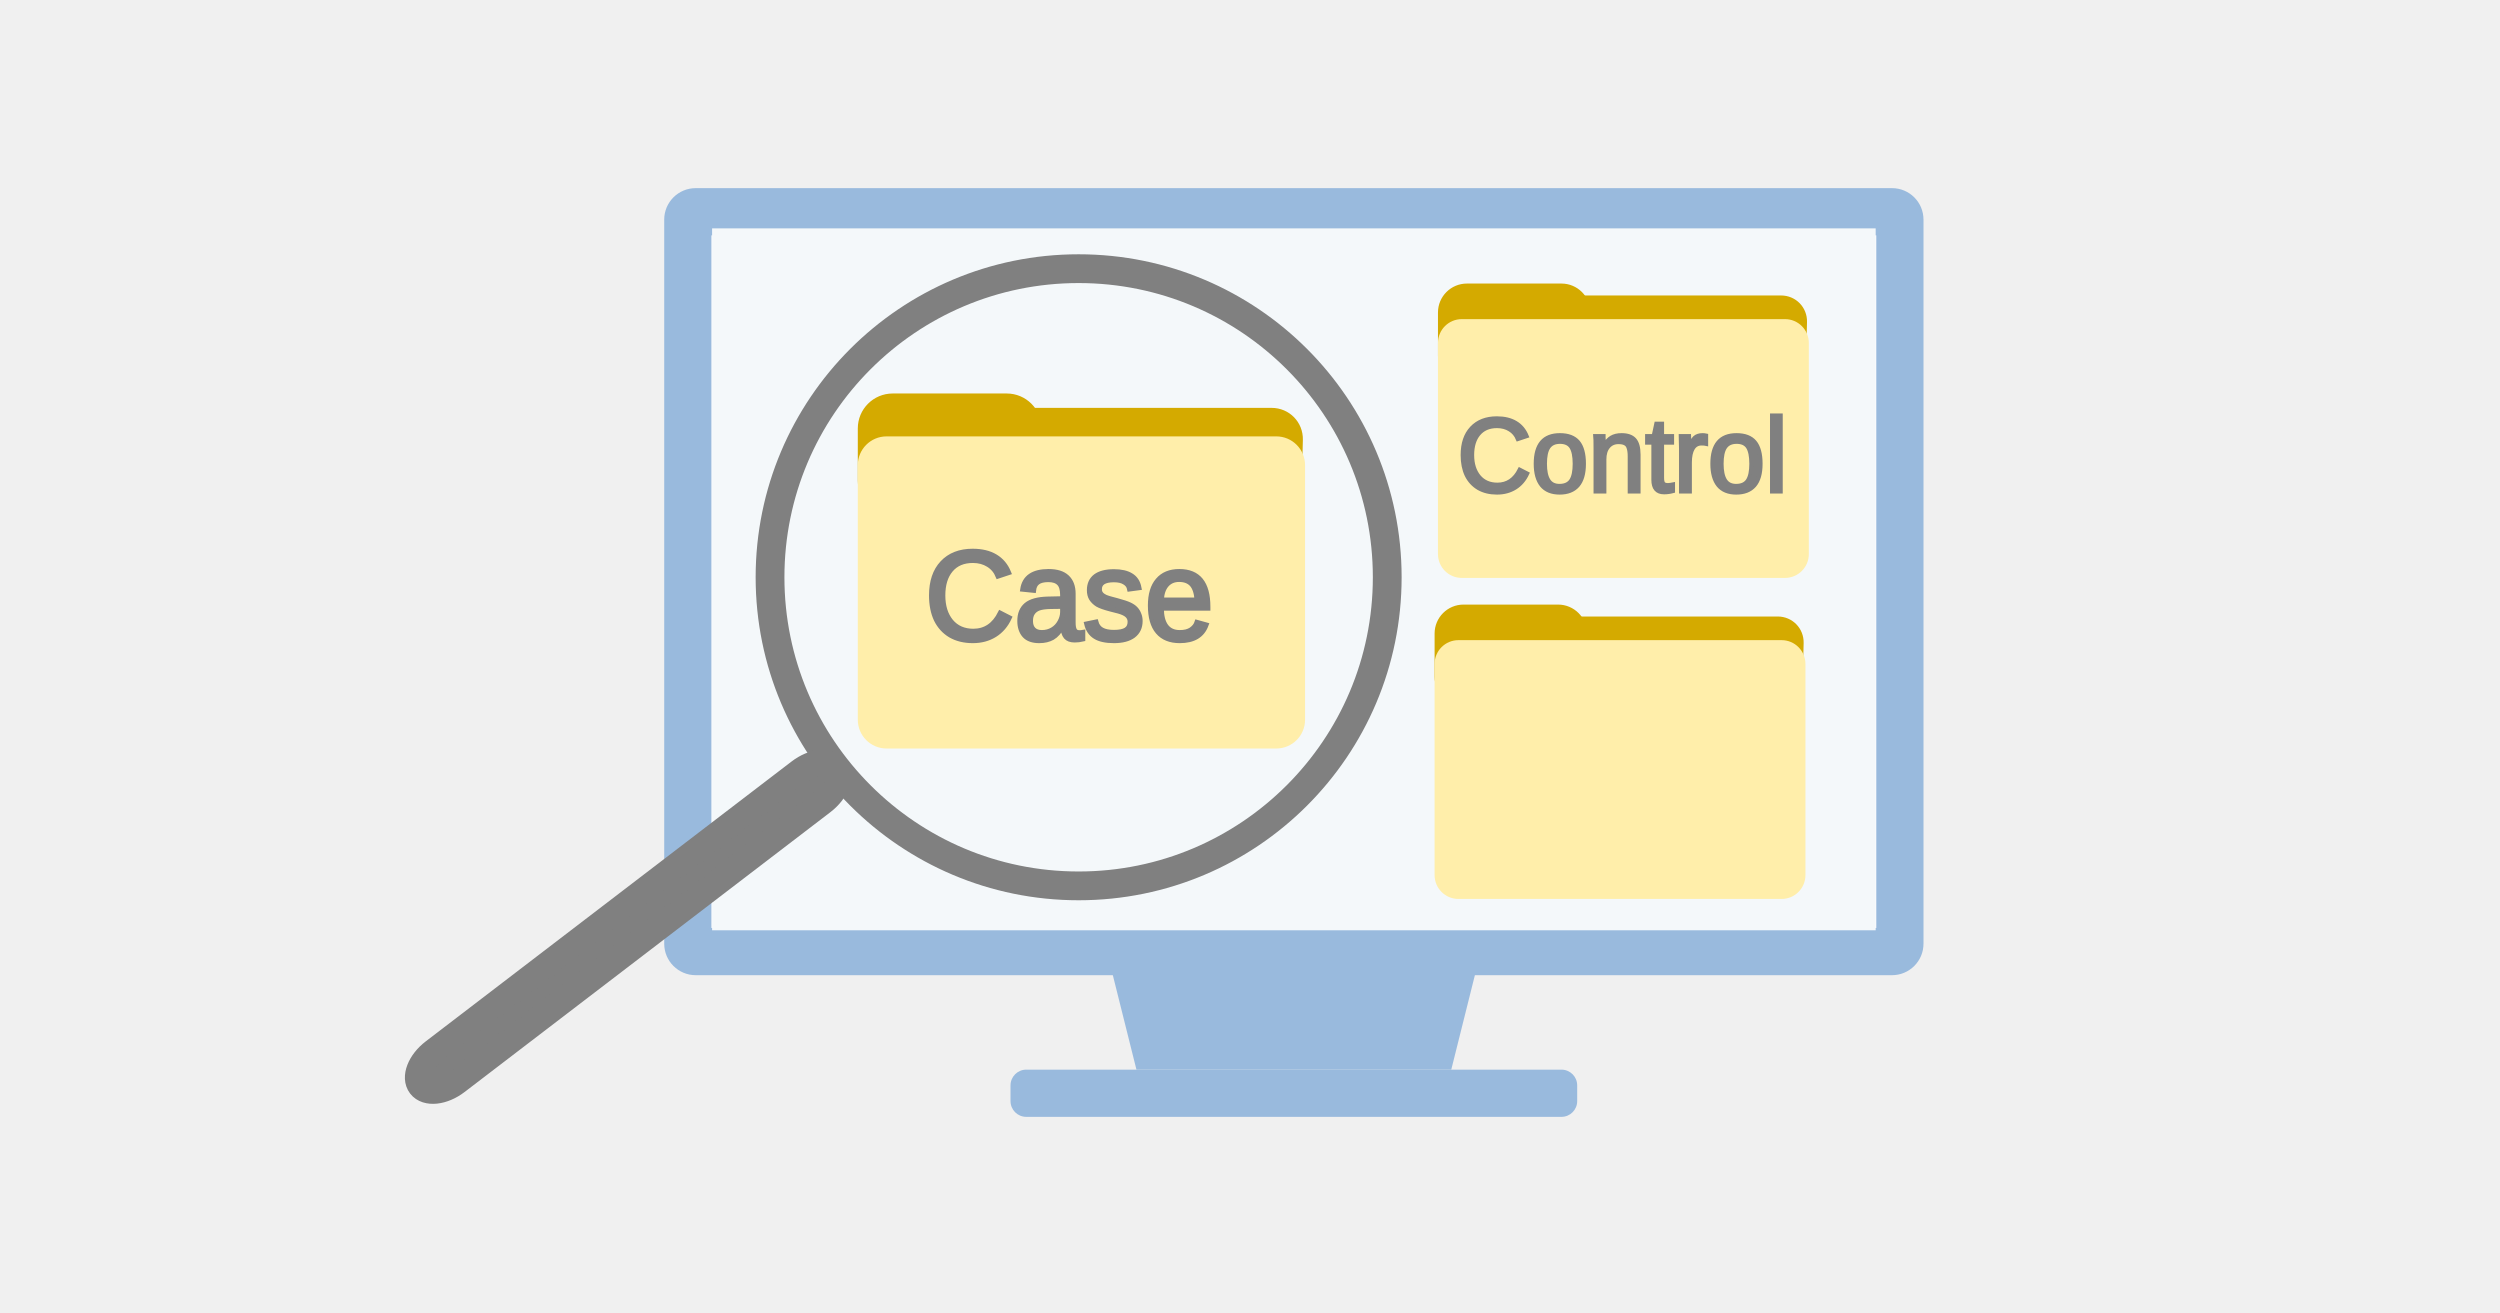
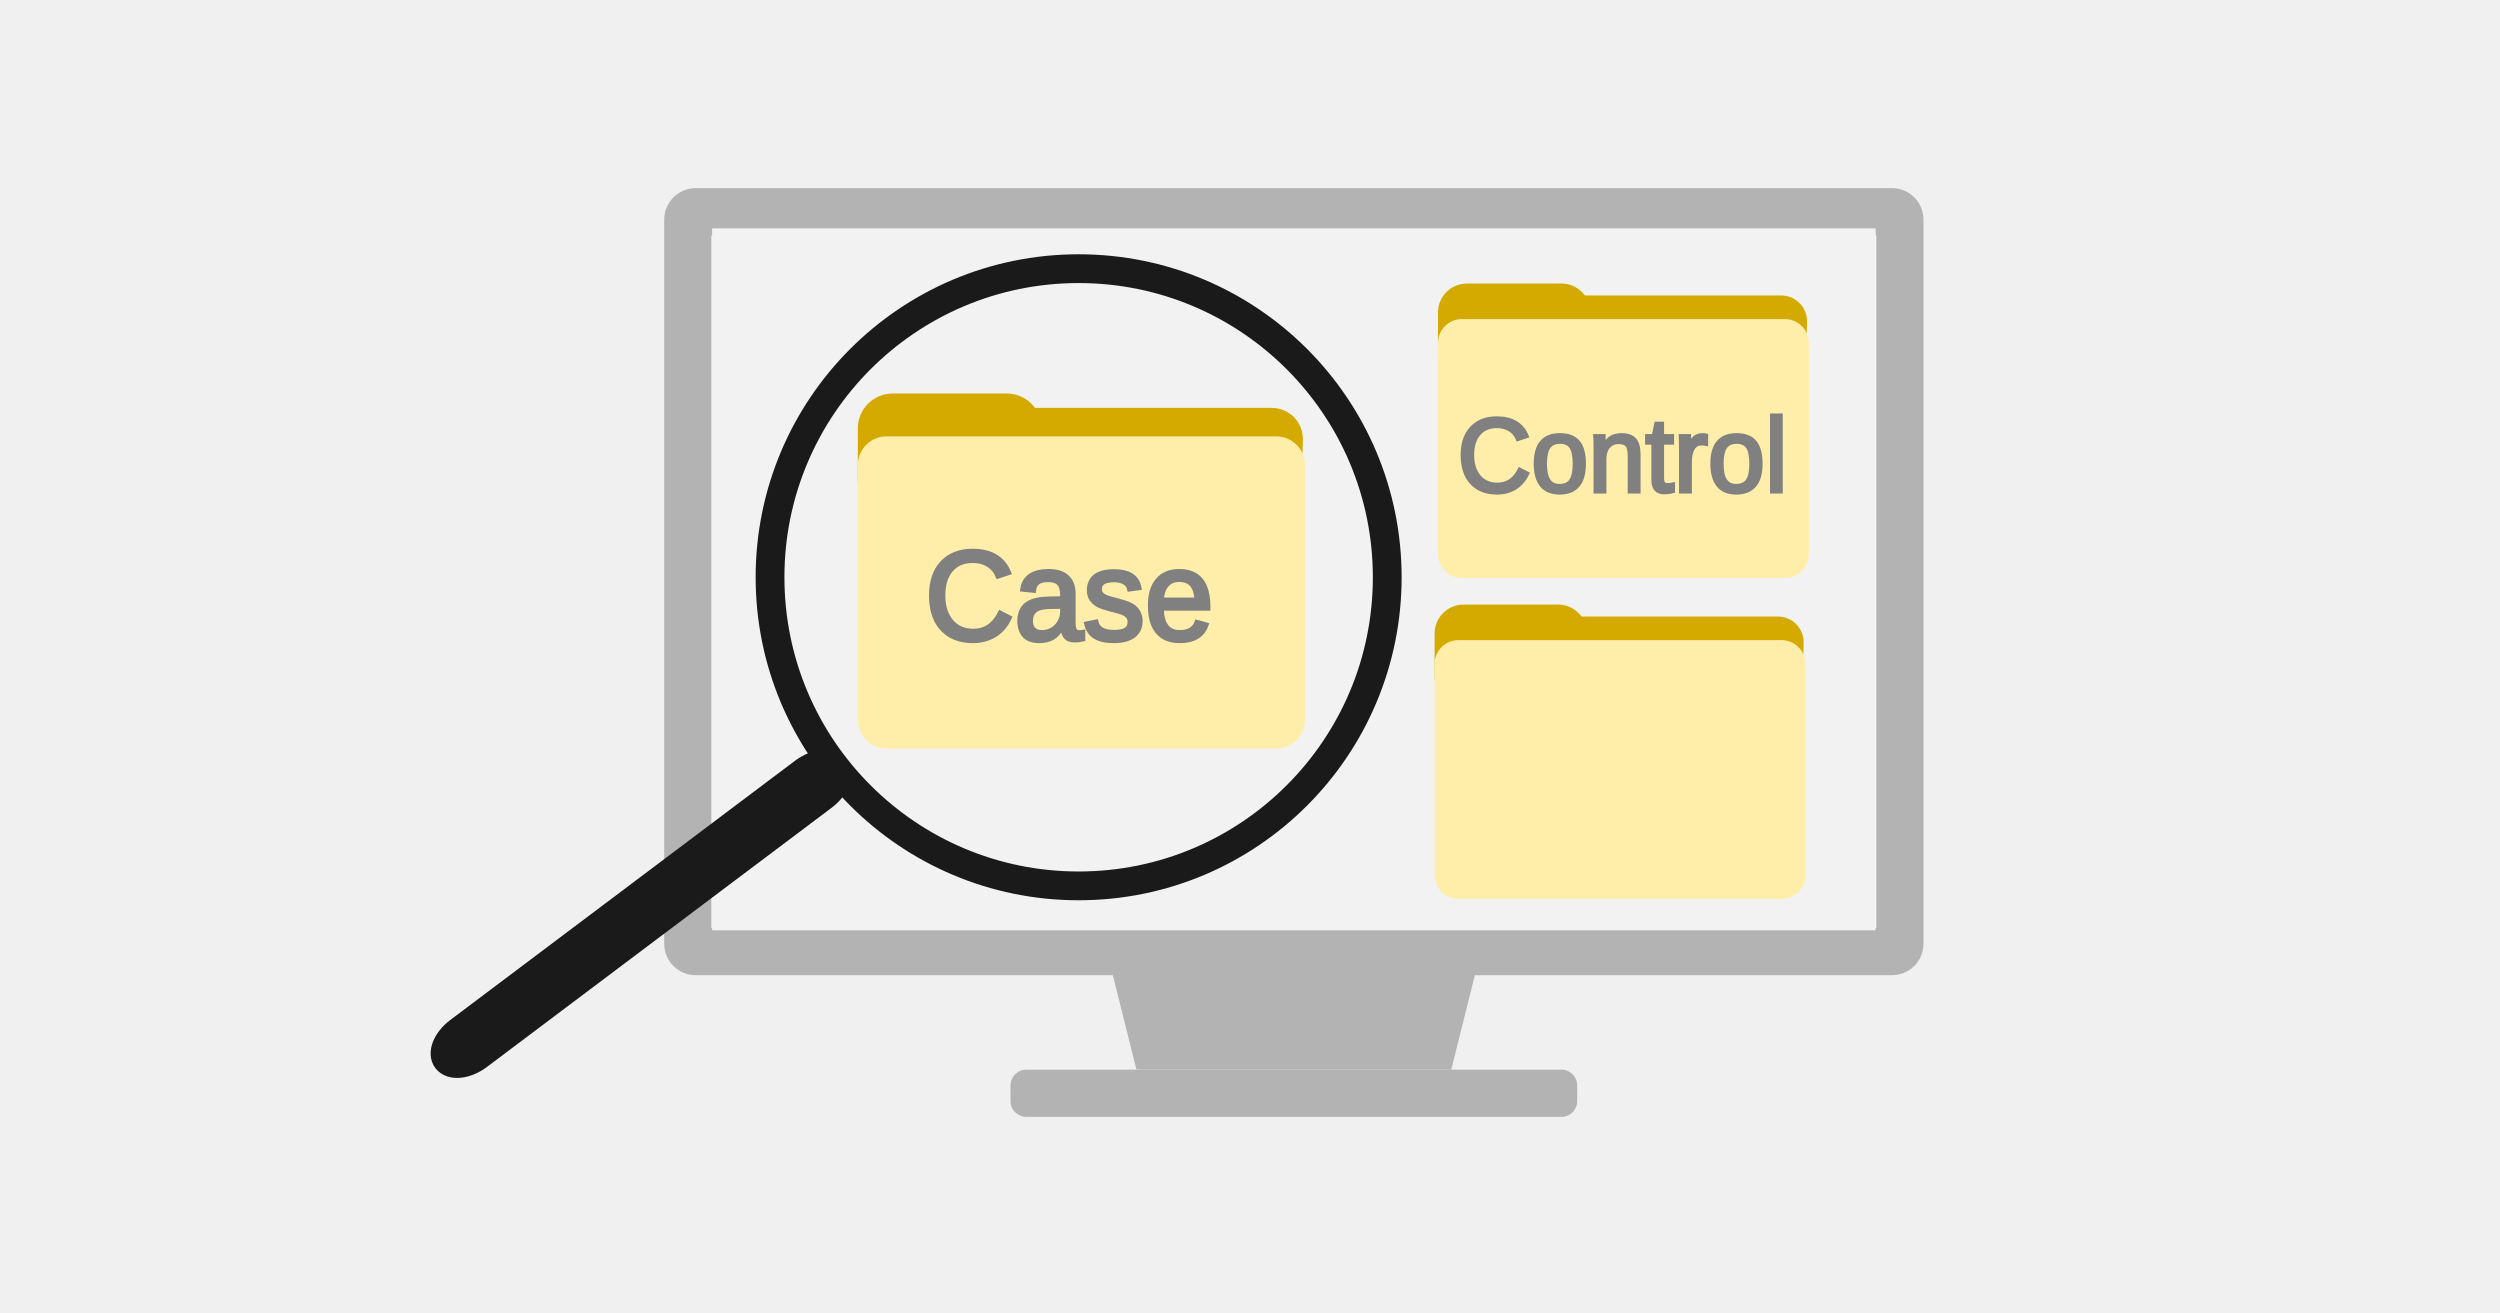
<svg xmlns="http://www.w3.org/2000/svg" viewBox="0 0 1200 630" version="1.1" id="svg33" xml:space="preserve">
  <defs id="defs1">
    <rect x="467.43" y="362.13" width="169.508" height="69.344" id="rect8" />
    <style id="style1">
        .st_light_blue{fill:#ccddec}
        .st_medium_blue{fill:#99badd}
        .st_dark_blue{fill:#4c86c5}
        .st_white{fill:#fff}
        .st_stroke_medium{fill:none;stroke:#99badd;stroke-width:4;stroke-linecap:round;stroke-linejoin:round}
    </style>
    <rect x="467.43" y="362.13" width="169.508" height="69.344" id="rect8-7" />
  </defs>
-   <g transform="matrix(1.511141,0,0,1.511141,318.8217,90.30604)" id="g17" style="paint-order:stroke fill markers">
-     <path class="st_medium_blue" d="m 130,200 20,80 h 100 l 20,-80 z" id="path1" style="paint-order:stroke fill markers" />
-     <rect class="st_medium_blue" x="110" y="280" width="180" height="15" rx="5" id="rect2" style="paint-order:stroke fill markers" />
-     <rect class="st_medium_blue" x="0" y="0" width="400" height="250" rx="10" id="rect3" style="paint-order:stroke fill markers" />
-     <rect class="st_white" x="15" y="15" width="370" height="220" id="rect4" style="paint-order:stroke fill markers" />
-     <g transform="translate(30,35)" id="g6" style="paint-order:stroke fill markers" />
-     <g transform="translate(230,35)" id="g15" style="paint-order:stroke fill markers">
-       <rect class="st_light_blue" x="-214.787" y="-22.219" width="369.597" height="222.955" id="rect7" style="fill:#f4f8fa;fill-opacity:1;stroke-width:2.072;paint-order:stroke fill markers" />
-       <g class="st_medium_blue" id="g14" style="paint-order:stroke fill markers" />
-     </g>
-     <g transform="translate(150,80)" id="g16" style="paint-order:stroke fill markers" />
+   <path class="st_medium_blue" d="m 515.27,392.534 30.223,120.891 H 696.607 L 726.83,392.534 Z" id="path1" style="stroke-width:1.511;paint-order:stroke fill markers;fill:#b3b3b3" />
+   <rect class="st_medium_blue" x="485.047" y="513.426" width="272.005" height="22.667" rx="7.556" id="rect2" style="stroke-width:1.511;paint-order:stroke fill markers;fill:#b3b3b3" />
+   <rect class="st_medium_blue" x="318.822" y="90.306" width="604.457" height="377.785" rx="15.111" id="rect3" style="stroke-width:1.511;paint-order:stroke fill markers;fill:#b3b3b3" />
+   <rect class="st_white" x="341.489" y="112.973" width="559.122" height="332.451" id="rect4" style="stroke-width:1.511;paint-order:stroke fill markers" />
+   <g transform="matrix(1.511141,0,0,1.511141,364.1559,143.196)" id="g6" style="paint-order:stroke fill markers" />
+   <g transform="matrix(1.511141,0,0,1.511141,666.3842,143.196)" id="g15" style="paint-order:stroke fill markers;fill:#f2f2f2">
+     <rect class="st_light_blue" x="-214.787" y="-22.219" width="369.597" height="222.955" id="rect7" style="fill:#f2f2f2;fill-opacity:1;stroke-width:2.072;paint-order:stroke fill markers" />
+     <g class="st_medium_blue" id="g14" style="paint-order:stroke fill markers;fill:#f2f2f2" />
  </g>
+   <g transform="matrix(1.511141,0,0,1.511141,545.4929,211.1974)" id="g16" style="paint-order:stroke fill markers" />
  <g id="g7" transform="matrix(1.060342,0,0,1.060342,517.456,-153.0342)">
    <rect style="fill:#d4aa00;stroke:#d4aa00;stroke-width:2.756;paint-order:fill markers stroke" id="rect5" width="66.246" height="43.094" x="164.315" y="274.062" rx="11.724" />
    <rect style="fill:#d4aa00;stroke:#d4aa00;stroke-width:4.147;paint-order:fill markers stroke" id="rect5-5" width="153.233" height="42.199" x="181.998" y="-322.441" rx="9.965" transform="matrix(1,0,0.02517947,-0.9996829,0,0)" />
    <rect style="fill:#ffeeaa;stroke:#ffeeaa;stroke-width:1.593;paint-order:fill markers stroke" id="rect1" width="166.289" height="115.565" x="163.733" y="289.58" rx="10" />
  </g>
  <g id="g7-1" transform="matrix(1.060342,0,0,1.060342,515.8365,1.059033)">
    <rect style="fill:#d4aa00;stroke:#d4aa00;stroke-width:2.756;paint-order:fill markers stroke" id="rect5-3" width="66.246" height="43.094" x="164.315" y="274.062" rx="11.724" />
    <rect style="fill:#d4aa00;stroke:#d4aa00;stroke-width:4.147;paint-order:fill markers stroke" id="rect5-5-9" width="153.233" height="42.199" x="181.998" y="-322.441" rx="9.965" transform="matrix(1,0,0.02517947,-0.9996829,0,0)" />
    <rect style="fill:#ffeeaa;stroke:#ffeeaa;stroke-width:1.593;paint-order:fill markers stroke" id="rect1-7" width="166.289" height="115.565" x="163.733" y="289.58" rx="10" />
  </g>
  <text xml:space="preserve" id="text7" style="font-size:12px;font-family:Arial;-inkscape-font-specification:'Arial, Normal';text-align:start;writing-mode:lr-tb;direction:ltr;white-space:pre;shape-inside:url(#rect8);fill:#808080;stroke:#808080;stroke-width:0.443;stroke-dasharray:none;paint-order:fill markers stroke" transform="matrix(4.100116,0,0,4.202166,-1217.002,-1331.192)">
-     <tspan x="467.43" y="372.938" id="tspan2">Control</tspan>
+     <tspan x="467.43" y="372.938" id="tspan1">Control</tspan>
  </text>
  <g id="g7-5" transform="matrix(1.278777,0,0,1.278777,203.3855,-159.8248)">
    <rect style="fill:#d4aa00;stroke:#d4aa00;stroke-width:2.756;paint-order:fill markers stroke" id="rect5-0" width="66.246" height="43.094" x="164.315" y="274.062" rx="11.724" />
    <rect style="fill:#d4aa00;stroke:#d4aa00;stroke-width:4.147;paint-order:fill markers stroke" id="rect5-5-2" width="153.233" height="42.199" x="181.998" y="-322.441" rx="9.965" transform="matrix(1,0,0.02517947,-0.9996829,0,0)" />
    <rect style="fill:#ffeeaa;stroke:#ffeeaa;stroke-width:1.593;paint-order:fill markers stroke" id="rect1-1" width="166.289" height="115.565" x="163.733" y="289.58" rx="10" />
  </g>
  <text xml:space="preserve" id="text7-8" style="font-size:12px;font-family:Arial;-inkscape-font-specification:'Arial, Normal';text-align:start;writing-mode:lr-tb;direction:ltr;white-space:pre;shape-inside:url(#rect8-7);fill:#808080;stroke:#808080;stroke-width:0.443;stroke-dasharray:none;paint-order:fill markers stroke" transform="matrix(4.944755,0,0,5.067828,-1867.314,-1583.027)">
-     <tspan x="467.43" y="372.938" id="tspan3">Case</tspan>
+     <tspan x="467.43" y="372.938" id="tspan2">Case</tspan>
  </text>
-   <circle style="fill:none;stroke:#808080;stroke-width:13.815;stroke-dasharray:none;paint-order:fill markers stroke" id="path8" cx="517.744" cy="277.091" r="148.129" />
-   <rect style="fill:#808080;stroke:#808080;stroke-width:12.123;stroke-linecap:butt;stroke-dasharray:none;paint-order:fill markers stroke" id="rect9" width="251.376" height="18.512" x="-156.52" y="527.235" rx="15.111" transform="rotate(-37.41658)" />
+   <circle style="fill:none;stroke:#1a1a1a;stroke-width:13.815;stroke-dasharray:none;paint-order:fill markers stroke" id="path8" cx="517.744" cy="277.091" r="148.129" />
+   <rect style="fill:#1a1a1a;stroke:#1a1a1a;stroke-width:11.331;stroke-linecap:butt;stroke-dasharray:none;paint-order:fill markers stroke" id="rect9" width="235.466" height="17.263" x="-144.333" y="526.942" rx="14.155" transform="matrix(0.7992427,-0.6010085,0.6141907,0.7891576,0,0)" />
</svg>
